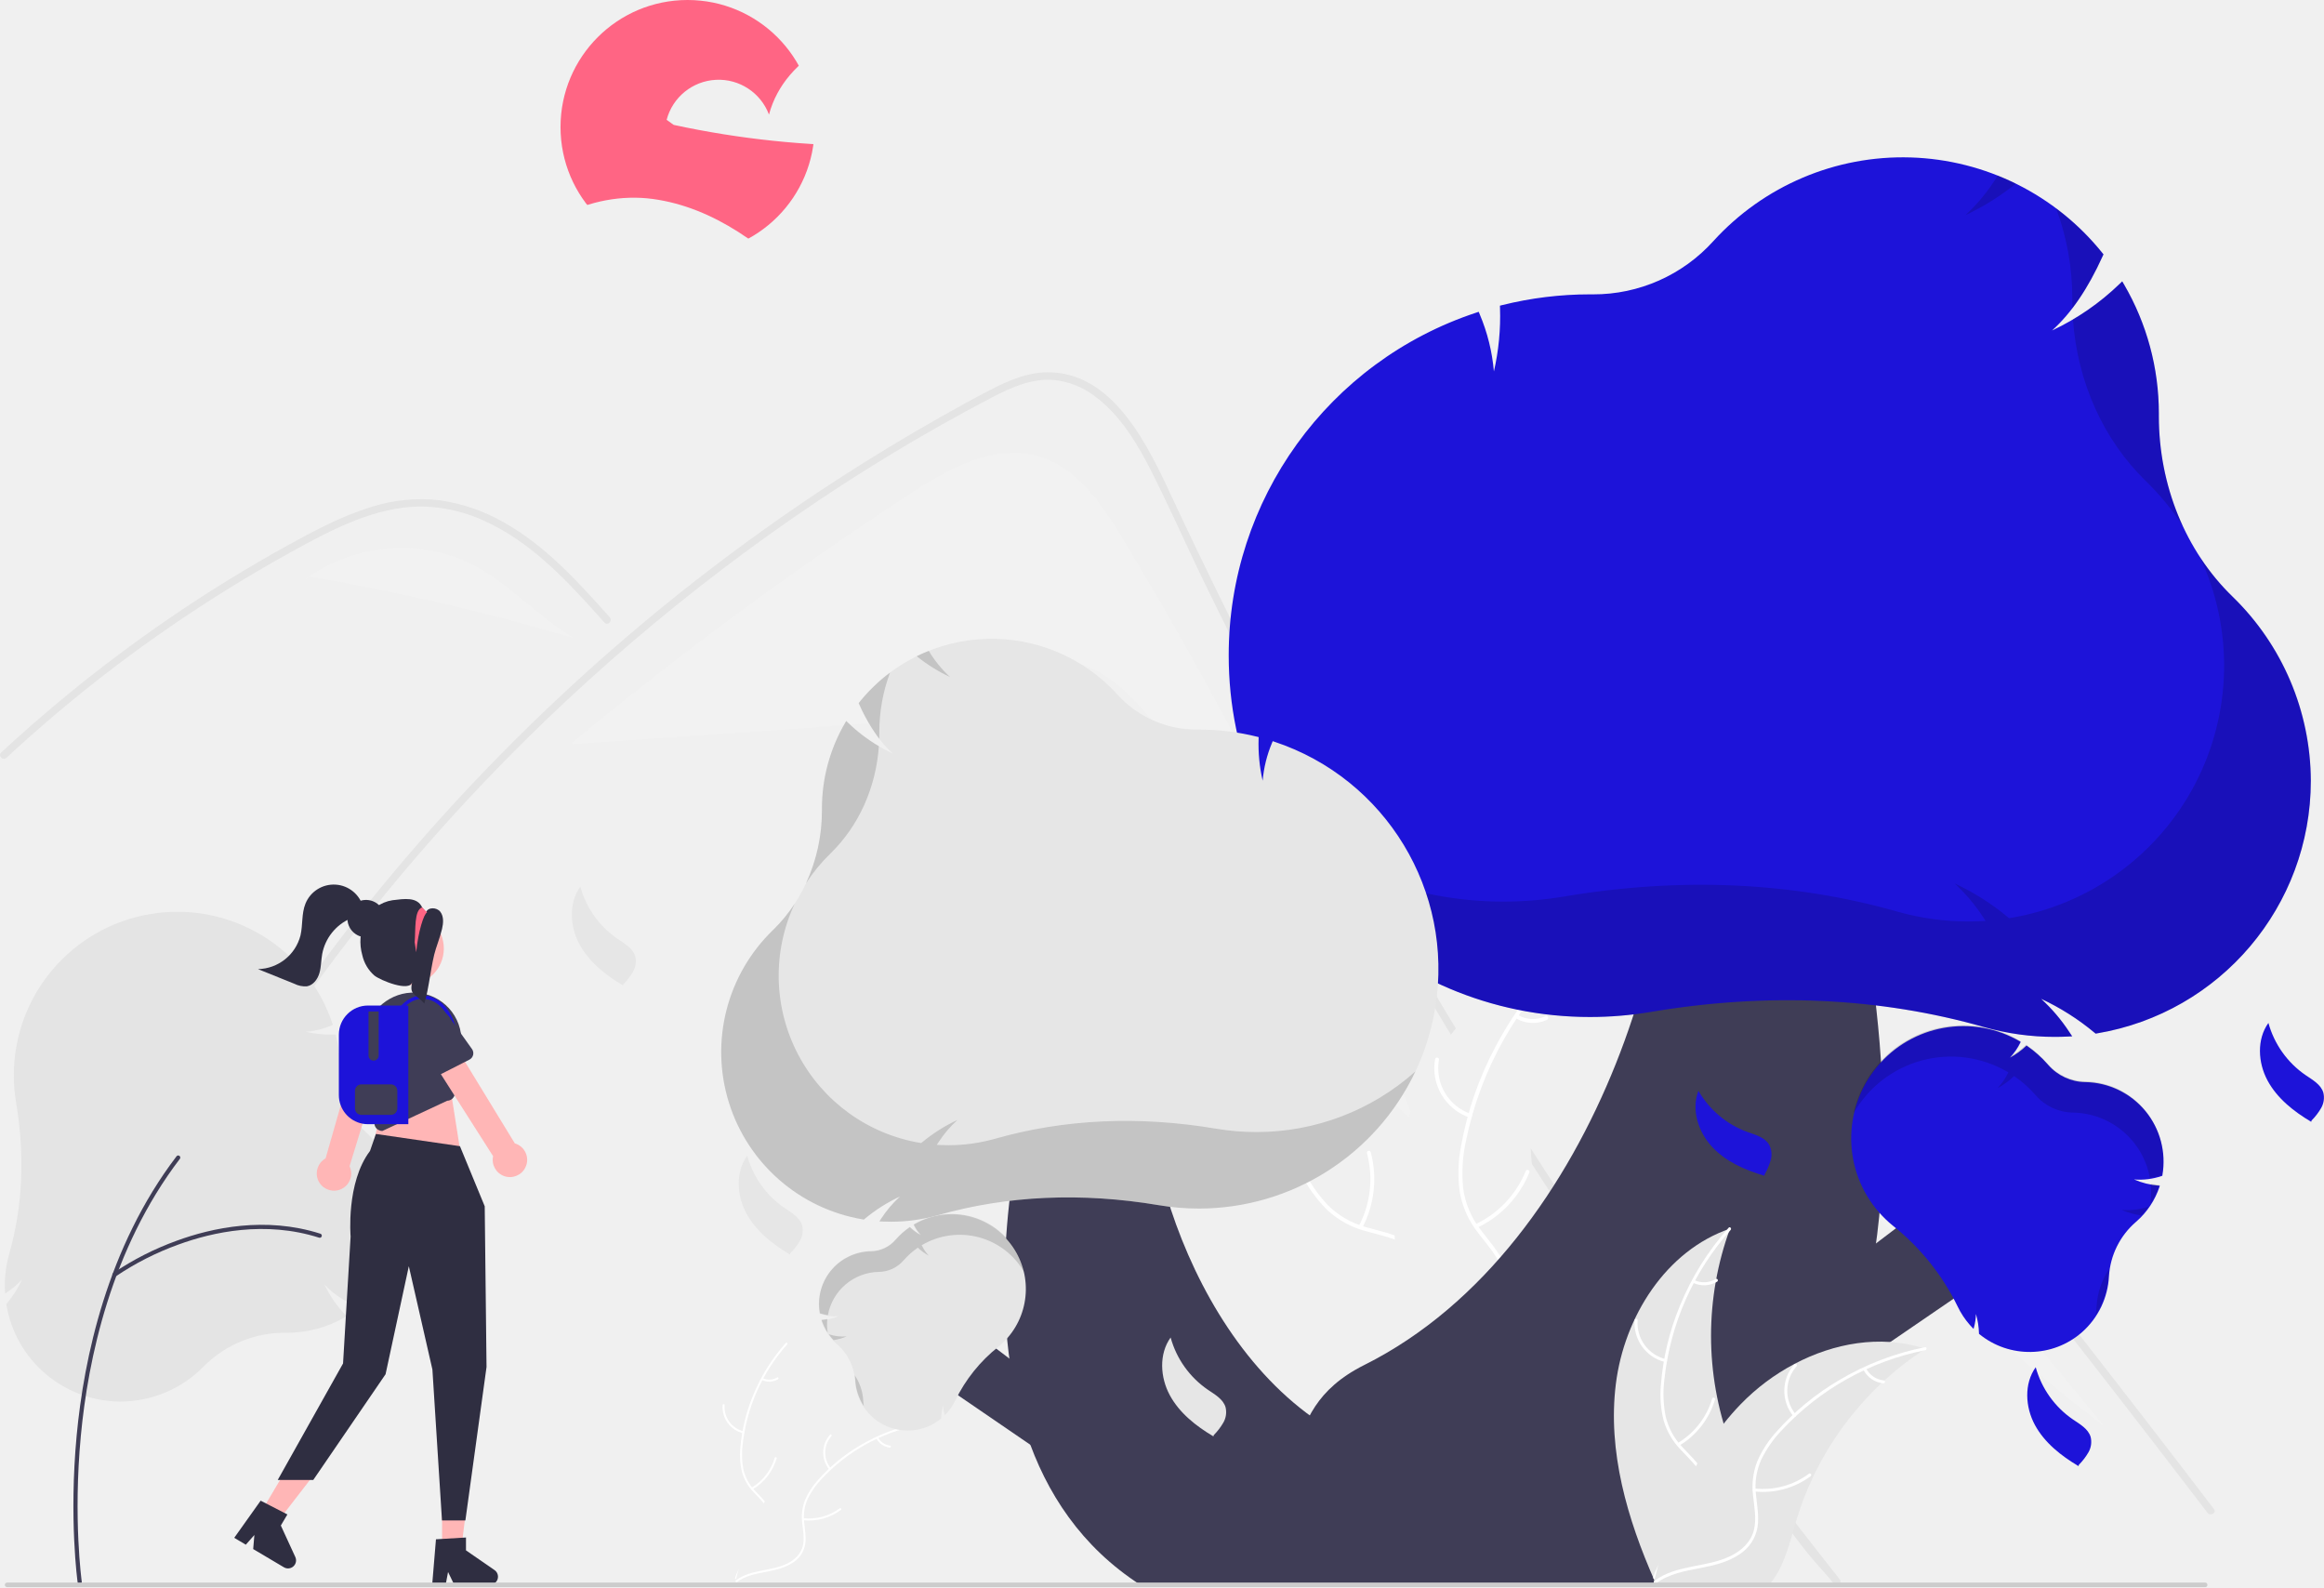
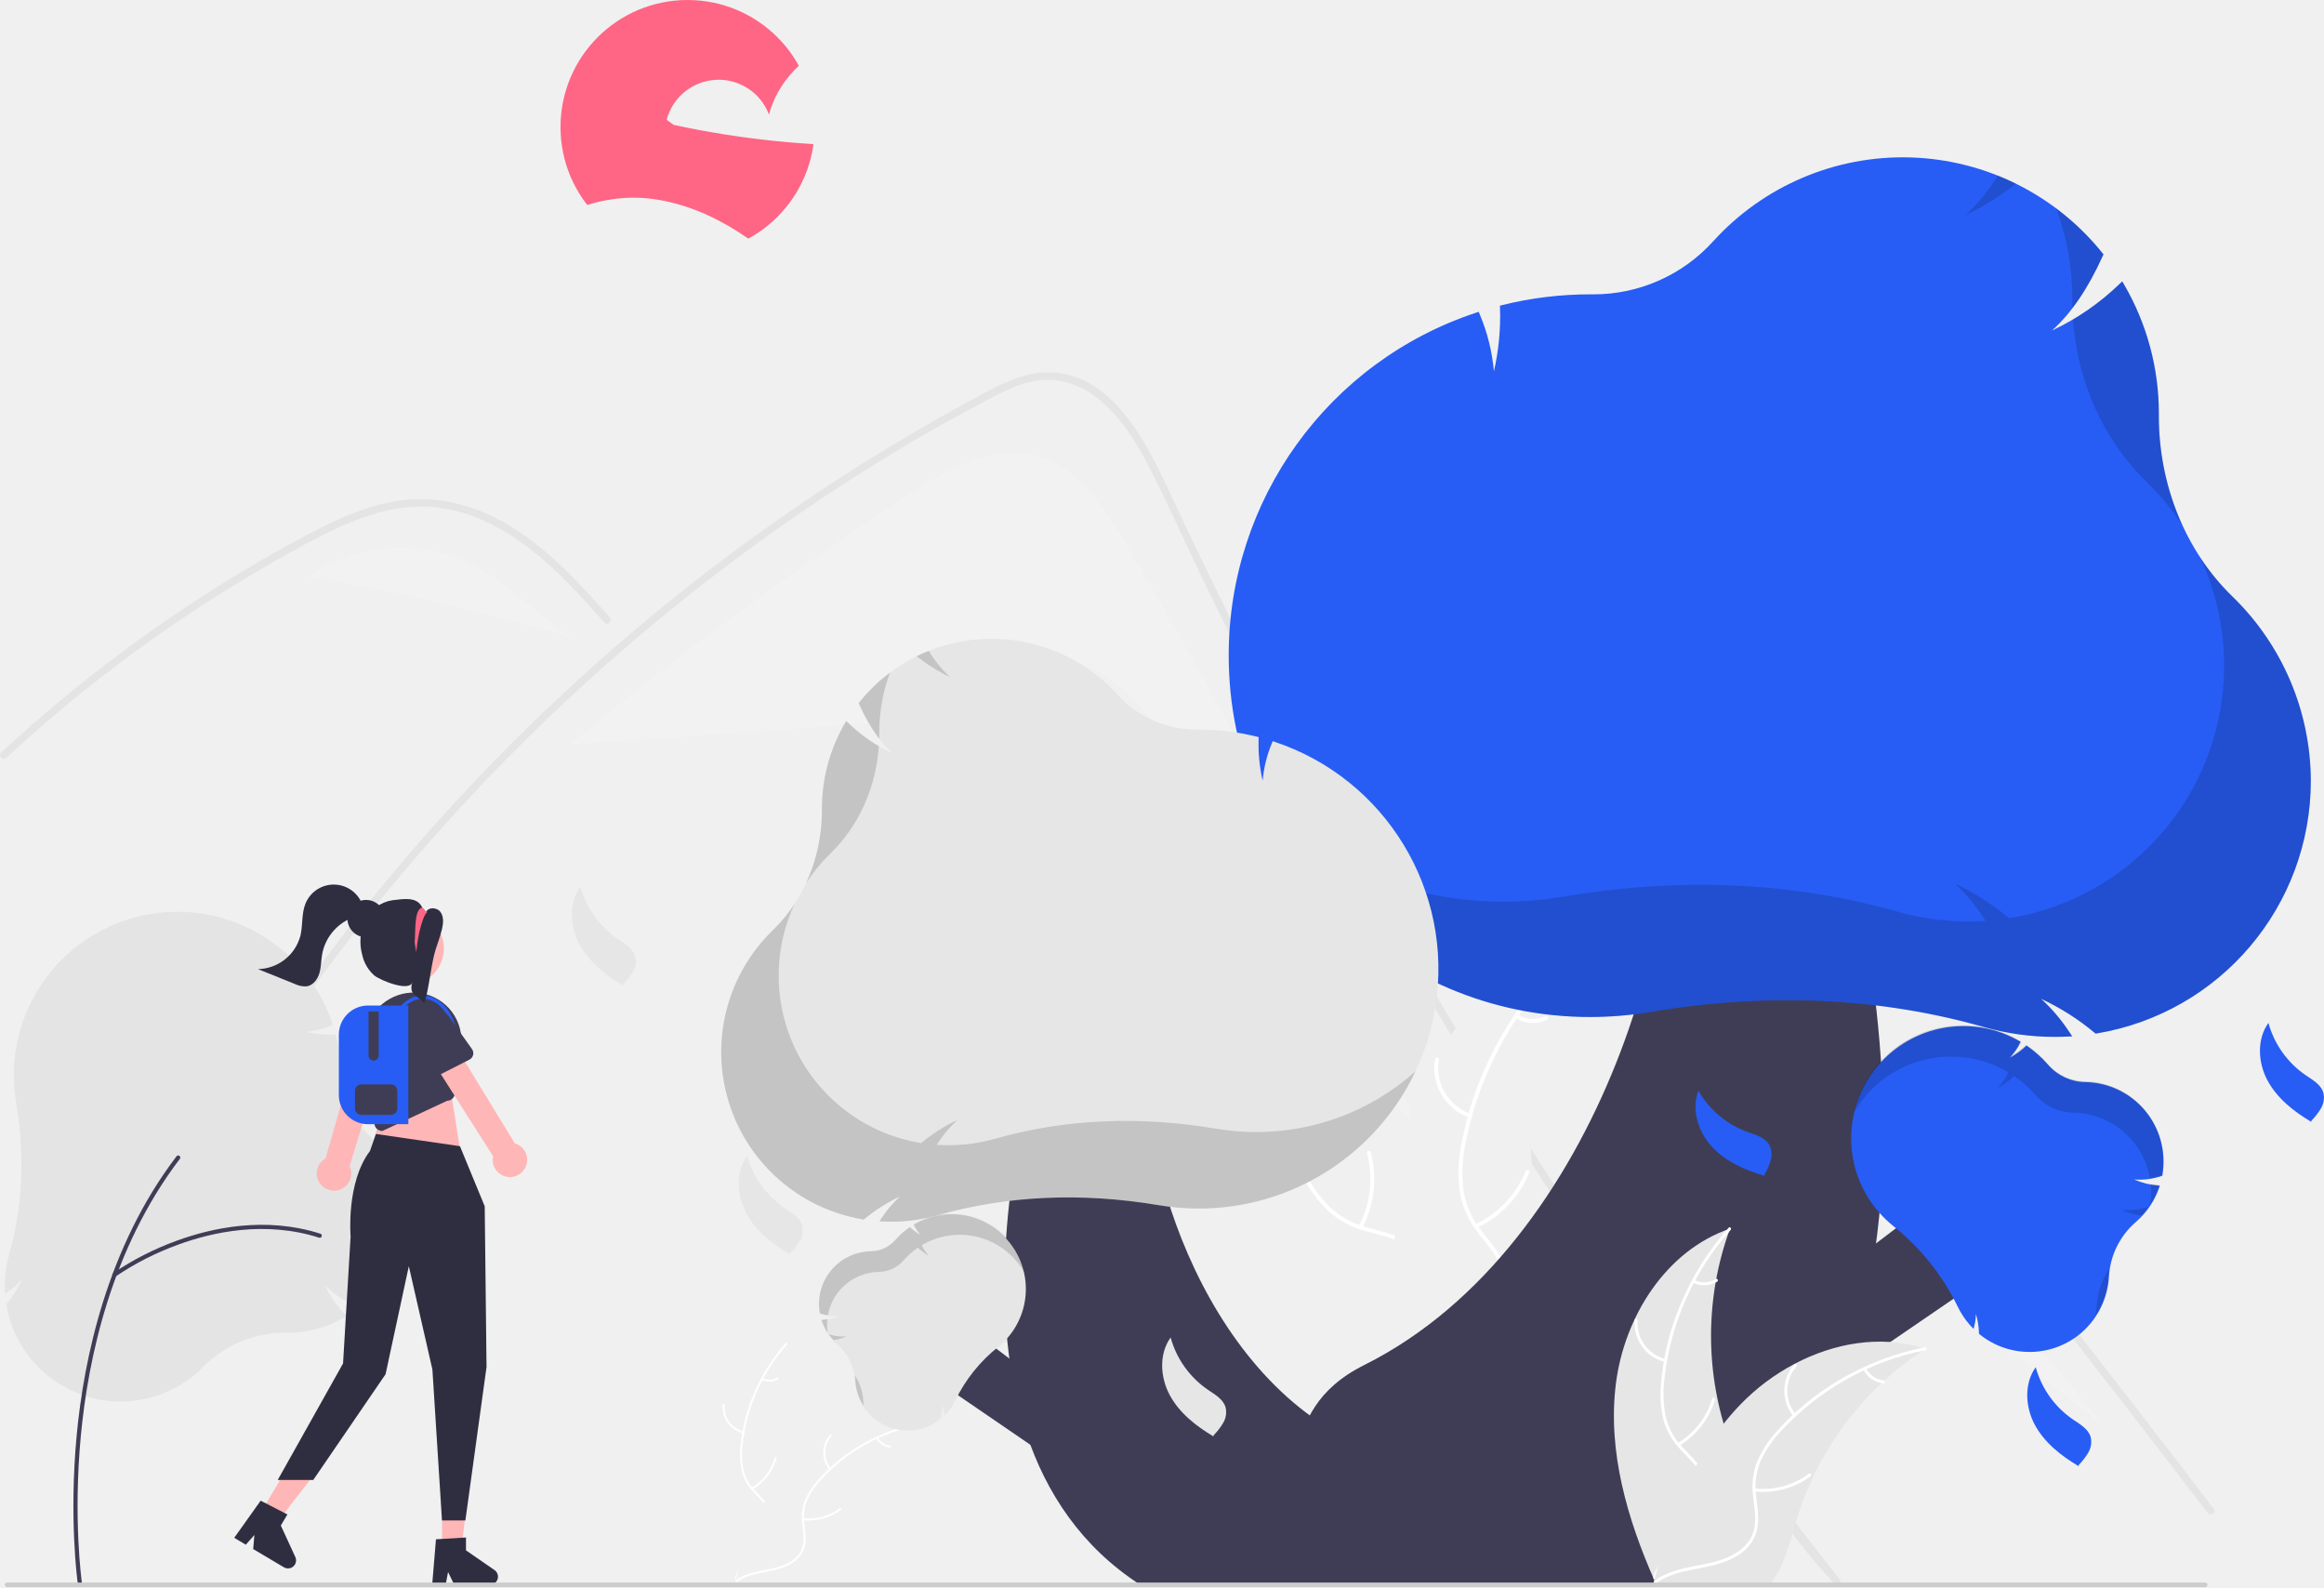
<svg xmlns="http://www.w3.org/2000/svg" width="933.039" height="637.11" viewBox="0 0 933.039 637.11" role="img" artist="Katerina Limpitsouni" source="https://undraw.co/">
  <circle cx="276.039" cy="51" r="51" fill="#ff6584" />
  <path d="M501.397,142.832c-24.717-3.341-52.935,10.019-59.341,34.124a21.597,21.597,0,0,0-41.093,2.109l2.83,2.027a372.275,372.275,0,0,0,160.659-.726C547.258,162.296,526.114,146.173,501.397,142.832Z" transform="translate(-133.3228 -130.962)" fill="#f0f0f0" />
  <path d="M395.397,210.832c-24.717-3.341-52.935,10.019-59.341,34.124a21.597,21.597,0,0,0-41.093,2.109l2.83,2.027a372.275,372.275,0,0,0,160.659-.726C441.258,230.296,420.114,214.173,395.397,210.832Z" transform="translate(-133.3228 -130.962)" fill="#f0f0f0" />
  <path d="M584.083,347.219c-8.366-13.837-18.279-28.61-33.804-33.128-17.979-5.232-36.448,5.162-52.114,15.418A1518.608,1518.608,0,0,0,363.017,429.084l.047.537q50.424-3.477,100.849-6.955c24.288-1.675,49.41-3.581,70.873-15.07,8.145-4.36,16.084-10.184,25.313-10.59,11.467-.504,21.465,7.504,29.322,15.871,46.477,49.492,59.927,125.177,112.07,168.66A1654.787,1654.787,0,0,0,584.083,347.219Z" transform="translate(-133.3228 -130.962)" fill="#f2f2f2" />
  <path d="M869.772,767.003c-5.14-6.49-7.24-8.01-12.31-14.56q-61.92-80.085-116.4-165.58-37.005-58.065-70.34-118.36-15.87-28.665-30.87-57.78-11.64-22.575-22.76-45.42c-2.12-4.35-4.18-8.72-6.23-13.1-4.83-10.3-9.57-20.65-14.66-30.81-5.8-11.58-12.86-23.72-23.51-31.5a32.076,32.076,0,0,0-16.71-6.43c-8.67-.56-16.67,3.02-24.19,6.93-55.02,28.69-106.53,64.66-153.12,105.59a797.156,797.156,0,0,0-124.4,138.09c-1.1,1.57-3.7.07-2.59-1.51q6.555-9.27,13.37-18.34a801.562,801.562,0,0,1,204.64-190.88q19.906-12.9,40.56-24.59c6.94-3.93,13.91-7.81,21-11.45,6.95-3.57,14.33-6.78,22.27-6.9,27.02-.42,41.01,30.18,50.62,50.77q4.53,9.72,9.17,19.38,17.535,36.675,36.42,72.68,11.655,22.23,23.82,44.2,37.86,68.415,80.48,134.06c37.64,57.97,74.98,109.18,117.86,163.39C873.073,766.383,870.963,768.523,869.772,767.003Z" transform="translate(-133.3228 -130.962)" fill="#e4e4e4" />
  <path d="M376.002,380.873c-1.57-1.75-3.13-3.5-4.71-5.25-12.46-13.78-25.83-27.4-42.94-35.3a62.298,62.298,0,0,0-26.1-6.05c-9.34.03-18.47,2.48-27.1,5.91-4.08,1.63-8.07,3.48-12,5.45-4.49,2.26-8.9,4.67-13.29,7.1q-12.36,6.84-24.4,14.28-23.955,14.805-46.41,31.87-11.64,8.85-22.8,18.28-10.38,8.76-20.34,17.99c-1.42,1.31-3.54-.81-2.12-2.12,1.75-1.63,3.52-3.25,5.29-4.85q7.5-6.78,15.24-13.3,14.114-11.91,28.96-22.9,23.085-17.1,47.76-31.88,12.33-7.38,25-14.14c2.55-1.36,5.13-2.69,7.74-3.95a123.389,123.389,0,0,1,18.4-7.49,65.457,65.457,0,0,1,27.79-2.73,72.352,72.352,0,0,1,25.64,8.87c16.8,9.39,29.83,23.91,42.51,38.08C379.403,380.183,377.292,382.313,376.002,380.873Z" transform="translate(-133.3228 -130.962)" fill="#e4e4e4" />
  <path d="M720.226,523.67,760.483,508.946l19.988-7.311c6.51-2.381,13.004-5.091,19.733-6.796,5.95-1.507,11.995-1.754,17.861.228a41.165,41.165,0,0,1,13.931,8.636A113.053,113.053,0,0,1,843.421,515.905c4.352,5.23,8.639,10.514,12.946,15.781q26.661,32.606,52.974,65.495,26.312,32.888,52.272,66.056,26.024,33.249,51.69,66.776,3.144,4.107,6.283,8.218c1.156,1.514,3.763.021,2.59-1.514q-25.855-33.864-52.071-67.451-26.28-33.667-52.923-67.049-26.643-33.381-53.646-66.472-6.727-8.244-13.477-16.47c-3.796-4.626-7.548-9.302-11.711-13.607-7.642-7.903-17.189-14.888-28.617-15.077-6.719-.111-13.222,2.021-19.465,4.279-6.73,2.435-13.444,4.915-20.165,7.373l-40.538,14.827-10.135,3.707c-1.799.658-1.022,3.558.798,2.893Z" transform="translate(-133.3228 -130.962)" fill="#e4e4e4" />
  <path d="M323.055,357.662c-20.458-10.514-46.656-8.455-65.455,4.681a933.583,933.583,0,0,1,106.215,24.79C349.325,378.642,337.991,365.339,323.055,357.662Z" transform="translate(-133.3228 -130.962)" fill="#f2f2f2" />
  <path d="M257.398,362.307l-3.938,3.201c1.332-1.12,2.717-2.171,4.14-3.165C257.532,362.331,257.465,362.318,257.398,362.307Z" transform="translate(-133.3228 -130.962)" fill="#f2f2f2" />
  <path d="M830.479,523.817c-3.963-4.824-8.247-9.874-14.175-11.834l-5.534.218A627.704,627.704,0,0,0,977.96,703.338Q904.219,613.578,830.479,523.817Z" transform="translate(-133.3228 -130.962)" fill="#f2f2f2" />
  <path d="M418.372,712.23c2.256-18.143,13.5-36.02,30.804-41.924a84.237,84.237,0,0,0,.004,57.834c2.659,7.192,6.365,14.914,3.864,22.163-1.556,4.51-5.363,7.961-9.618,10.119-4.255,2.158-8.978,3.186-13.642,4.194l-.918.759C421.463,748.657,416.115,730.373,418.372,712.23Z" transform="translate(-133.3228 -130.962)" fill="#f0f0f0" />
  <path d="M449.347,670.649a72,72,0,0,0-17.899,40.521,31.006,31.006,0,0,0,.353,9.708,17.783,17.783,0,0,0,4.423,8.248c1.993,2.19,4.286,4.2,5.713,6.836a10.889,10.889,0,0,1,.532,8.889c-1.259,3.612-3.741,6.556-6.269,9.351-2.806,3.103-5.77,6.282-6.963,10.395-.145.498-.909.245-.765-.253,2.075-7.157,9.023-11.223,12.336-17.669,1.546-3.008,2.195-6.5.746-9.675-1.267-2.777-3.63-4.851-5.668-7.051a18.976,18.976,0,0,1-4.625-7.904,28.664,28.664,0,0,1-.725-9.659A69.853,69.853,0,0,1,435.638,691.16a73.276,73.276,0,0,1,13.176-21.115c.345-.386.875.221.533.604Z" transform="translate(-133.3228 -130.962)" fill="#fff" />
  <path d="M431.665,706.294a10.802,10.802,0,0,1-8.223-11.316c.041-.517.846-.477.805.04a10.003,10.003,0,0,0,7.67,10.51c.504.12.249.884-.253.765Z" transform="translate(-133.3228 -130.962)" fill="#fff" />
  <path d="M435.066,728.149a20.82,20.82,0,0,0,9.298-11.991c.146-.498.911-.245.765.253a21.656,21.656,0,0,1-9.7,12.458c-.447.265-.807-.456-.362-.72Z" transform="translate(-133.3228 -130.962)" fill="#fff" />
  <path d="M439.541,684.185a6.115,6.115,0,0,0,5.795-.294c.443-.271.803.451.362.72a6.852,6.852,0,0,1-6.41.34.416.416,0,0,1-.256-.509.405.405,0,0,1,.509-.256Z" transform="translate(-133.3228 -130.962)" fill="#fff" />
  <path d="M501.917,702.712c-.272.177-.544.354-.816.537a80.525,80.525,0,0,0-10.296,8.038c-.252.224-.503.456-.748.687a84.892,84.892,0,0,0-18.437,25.238,82.44,82.44,0,0,0-4.516,11.684c-1.666,5.529-3.033,11.656-6.332,16.179a14.142,14.142,0,0,1-1.102,1.36H429.863c-.068-.034-.136-.061-.204-.095l-1.19.054c.048-.211.102-.428.15-.639.027-.122.061-.245.088-.367.02-.082.041-.163.054-.238.007-.027.014-.054.02-.075.014-.075.034-.143.048-.211q.449-1.826.925-3.652c0-.007,0-.007.007-.014a121.219,121.219,0,0,1,10.201-26.781c.136-.252.272-.51.422-.762a78.667,78.667,0,0,1,7.066-10.718,69.543,69.543,0,0,1,4.631-5.298,57.831,57.831,0,0,1,14.472-10.84c10.691-5.645,23.068-7.807,34.494-4.359C501.339,702.528,501.625,702.617,501.917,702.712Z" transform="translate(-133.3228 -130.962)" fill="#f0f0f0" />
  <path d="M501.85,703.09a72,72,0,0,0-38.688,21.578,31.005,31.005,0,0,0-5.563,7.964,17.783,17.783,0,0,0-1.435,9.249c.273,2.949.894,5.934.445,8.898a10.889,10.889,0,0,1-4.927,7.418c-3.18,2.126-6.934,2.982-10.635,3.692-4.109.788-8.389,1.542-11.818,4.108-.415.311-.874-.352-.459-.662,5.966-4.465,13.961-3.528,20.488-6.68,3.045-1.471,5.666-3.868,6.421-7.276.66-2.98.022-6.059-.28-9.042a18.976,18.976,0,0,1,1.066-9.095,28.664,28.664,0,0,1,5.237-8.148,69.853,69.853,0,0,1,16.854-13.878,73.276,73.276,0,0,1,23.233-8.926c.507-.101.566.704.062.804Z" transform="translate(-133.3228 -130.962)" fill="#fff" />
  <path d="M466.272,720.905a10.802,10.802,0,0,1,.248-13.986c.344-.388.963.128.619.517a10.003,10.003,0,0,0-.204,13.01c.331.399-.334.856-.662.459Z" transform="translate(-133.3228 -130.962)" fill="#fff" />
  <path d="M455.829,740.403a20.82,20.82,0,0,0,14.643-3.976c.417-.309.875.353.459.662a21.656,21.656,0,0,1-15.246,4.107c-.516-.057-.37-.85.144-.793Z" transform="translate(-133.3228 -130.962)" fill="#fff" />
  <path d="M485.871,707.994a6.115,6.115,0,0,0,4.804,3.254c.517.051.369.843-.144.793a6.852,6.852,0,0,1-5.322-3.588.416.416,0,0,1,.102-.561.405.405,0,0,1,.561.102Z" transform="translate(-133.3228 -130.962)" fill="#fff" />
  <path d="M635.094,613.645c-14.62-32.339-14.081-73.331,8.609-100.621a163.52,163.52,0,0,0,58.527,95.805c11.682,9.224,25.636,18.267,28.827,32.806,1.986,9.046-.829,18.615-5.695,26.495-4.866,7.88-11.649,14.363-18.355,20.751l-.752,2.186C677.074,670.865,649.714,645.985,635.094,613.645Z" transform="translate(-133.3228 -130.962)" fill="#f0f0f0" />
  <path d="M644.334,513.419a139.766,139.766,0,0,0,11.35,85.24,60.188,60.188,0,0,0,10.408,15.726,34.52,34.52,0,0,0,15.673,9.189c5.519,1.611,11.35,2.62,16.381,5.545a21.137,21.137,0,0,1,9.876,14.188c1.569,7.258.436,14.647-.923,21.834-1.509,7.98-3.203,16.244-1.016,24.266.265.972-1.259,1.326-1.523.356-3.804-13.957,3.592-27.721,2.558-41.753-.482-6.548-2.941-12.989-8.555-16.783-4.909-3.317-10.922-4.363-16.524-5.946a36.836,36.836,0,0,1-15.66-8.414,55.642,55.642,0,0,1-10.974-15.268,135.598,135.598,0,0,1-13.028-40.328,142.244,142.244,0,0,1,.462-48.312c.18-.988,1.674-.52,1.495.462Z" transform="translate(-133.3228 -130.962)" fill="#fff" />
  <path d="M651.109,590.361a20.969,20.969,0,0,1-25.072-10.426c-.455-.898.919-1.647,1.374-.748a19.417,19.417,0,0,0,23.342,9.65c.957-.312,1.307,1.213.356,1.523Z" transform="translate(-133.3228 -130.962)" fill="#fff" />
  <path d="M678.859,623.125a40.417,40.417,0,0,0,3.269-29.272c-.261-.973,1.262-1.327,1.523-.356a42.039,42.039,0,0,1-3.464,30.454c-.472.891-1.798.061-1.329-.826Z" transform="translate(-133.3228 -130.962)" fill="#fff" />
  <path d="M641.786,545.765a11.87,11.87,0,0,0,9.302-6.351c.461-.897,1.786-.065,1.329.826a13.301,13.301,0,0,1-10.275,7.048.808.808,0,0,1-.939-.584.786.786,0,0,1,.584-.939Z" transform="translate(-133.3228 -130.962)" fill="#fff" />
  <path d="M763.867,513.341c-.272.568-.543,1.136-.809,1.716a156.316,156.316,0,0,0-8.923,23.735c-.19.626-.373,1.264-.544,1.895a164.793,164.793,0,0,0-5.006,60.465,160.034,160.034,0,0,0,4.341,23.925c2.834,10.846,6.77,22.38,5.882,33.209a27.454,27.454,0,0,1-.449,3.368l-49.38,30.161c-.147.012-.287.036-.434.049l-1.917,1.294c-.134-.398-.265-.813-.399-1.211-.079-.23-.146-.467-.225-.698-.049-.156-.098-.312-.151-.449-.017-.052-.032-.104-.042-.144-.053-.138-.088-.271-.134-.398q-1.104-3.479-2.163-6.986c-.007-.011-.007-.011-.003-.029-5.334-17.827-9.227-36.255-10.2-54.689-.029-.555-.066-1.12-.072-1.689a152.708,152.708,0,0,1,.861-24.906,135.001,135.001,0,0,1,2.312-13.463,112.263,112.263,0,0,1,13.006-32.602c11.999-20.169,30.315-36.275,52.732-42.124C762.724,513.622,763.287,513.479,763.867,513.341Z" transform="translate(-133.3228 -130.962)" fill="#f0f0f0" />
  <path d="M764.139,514.036a139.766,139.766,0,0,0-42.258,74.893,60.188,60.188,0,0,0-1.158,18.822A34.52,34.52,0,0,0,727.705,624.524c3.436,4.609,7.485,8.926,9.741,14.29a21.137,21.137,0,0,1-.657,17.274c-3.117,6.739-8.47,11.957-13.883,16.877-6.009,5.463-12.337,11.042-15.421,18.763-.374.936-1.803.301-1.43-.633,5.365-13.434,19.558-19.971,27.181-31.797,3.557-5.518,5.472-12.142,3.274-18.551-1.922-5.604-6.094-10.059-9.613-14.696a36.836,36.836,0,0,1-7.438-16.146,55.642,55.642,0,0,1,.43-18.797,135.598,135.598,0,0,1,13.878-40.043,142.244,142.244,0,0,1,29.456-38.296c.739-.68,1.649.593.916,1.269Z" transform="translate(-133.3228 -130.962)" fill="#fff" />
  <path d="M723.224,579.549a20.969,20.969,0,0,1-13.741-23.419c.177-.991,1.725-.762,1.548.23a19.417,19.417,0,0,0,12.827,21.759c.952.327.313,1.756-.633,1.43Z" transform="translate(-133.3228 -130.962)" fill="#fff" />
  <path d="M725.654,622.416a40.417,40.417,0,0,0,20.234-21.404c.377-.934,1.807-.3,1.43.633a42.039,42.039,0,0,1-21.101,22.23c-.913.427-1.472-1.034-.564-1.459Z" transform="translate(-133.3228 -130.962)" fill="#fff" />
  <path d="M742.63,538.328a11.87,11.87,0,0,0,11.25.53c.908-.439,1.465,1.023.564,1.459a13.301,13.301,0,0,1-12.447-.558.808.808,0,0,1-.399-1.032.786.786,0,0,1,1.032-.399Z" transform="translate(-133.3228 -130.962)" fill="#fff" />
  <polygon points="725.514 520.131 781.058 477.961 808.131 505.035 717.646 566.955 725.514 520.131" fill="#3f3d56" />
  <path d="M807.033,767.207H617.031l6.664-21.592,0,0c41.302-14.951,18.102-47.089,57.39-66.732,96.095-48.047,133.297-191.426,119.226-248.104l62.973-2.663S950.249,675.087,807.033,767.207Z" transform="translate(-133.3228 -130.962)" fill="#3f3d56" />
-   <path d="M969.24,665.71a31.936,31.936,0,0,1-41.268.772l-.123-.101-.004-.159a30.599,30.599,0,0,0-1.227-7.809,21.86,21.86,0,0,1-.794,5.406l-.159.593-.427-.441c-.369-.38-.725-.766-1.06-1.147a32.206,32.206,0,0,1-4.905-7.428,93.885,93.885,0,0,0-26.05-32.469,45.581,45.581,0,0,1-5.465-5.258,45.053,45.053,0,0,1,56.576-68.639l.282.165-.146.291a23.468,23.468,0,0,1-4.187,6.04,30.605,30.605,0,0,0,6.449-4.659l.205-.193.232.16a45.245,45.245,0,0,1,8.239,7.334l.263.301a20.113,20.113,0,0,0,14.893,6.873,31.926,31.926,0,0,1,30.915,37.404l-.036.211-.205.062a27.396,27.396,0,0,1-11.158,1.392,31.125,31.125,0,0,0,9.939,2.489l.443.035-.141.422a31.905,31.905,0,0,1-9.208,13.883l-.121.106c-.043.037-.086.075-.129.113a31.351,31.351,0,0,0-10.831,21.761A32.17,32.17,0,0,1,969.24,665.71Z" transform="translate(-133.3228 -130.962)" fill="#1d13d9" />
+   <path d="M969.24,665.71a31.936,31.936,0,0,1-41.268.772l-.123-.101-.004-.159a30.599,30.599,0,0,0-1.227-7.809,21.86,21.86,0,0,1-.794,5.406l-.159.593-.427-.441c-.369-.38-.725-.766-1.06-1.147a32.206,32.206,0,0,1-4.905-7.428,93.885,93.885,0,0,0-26.05-32.469,45.581,45.581,0,0,1-5.465-5.258,45.053,45.053,0,0,1,56.576-68.639l.282.165-.146.291a23.468,23.468,0,0,1-4.187,6.04,30.605,30.605,0,0,0,6.449-4.659l.205-.193.232.16a45.245,45.245,0,0,1,8.239,7.334l.263.301a20.113,20.113,0,0,0,14.893,6.873,31.926,31.926,0,0,1,30.915,37.404l-.036.211-.205.062a27.396,27.396,0,0,1-11.158,1.392,31.125,31.125,0,0,0,9.939,2.489l.443.035-.141.422a31.905,31.905,0,0,1-9.208,13.883l-.121.106c-.043.037-.086.075-.129.113a31.351,31.351,0,0,0-10.831,21.761A32.17,32.17,0,0,1,969.24,665.71Z" transform="translate(-133.3228 -130.962)" fill="#275df5" />
  <path d="M975.052,655.447a31.844,31.844,0,0,1-.359,3.433,32.276,32.276,0,0,0,5.189-15.991c.042-.872.134-1.74.257-2.605A30.291,30.291,0,0,0,975.052,655.447Z" transform="translate(-133.3228 -130.962)" opacity="0.15" />
  <path d="M985.1,616.637a31.077,31.077,0,0,0,7.942,2.246,31.959,31.959,0,0,0,2.91-3.551A27.08,27.08,0,0,1,985.1,616.637Z" transform="translate(-133.3228 -130.962)" opacity="0.15" />
  <path d="M996.804,606.152a32.12,32.12,0,0,1-.227,8.285,31.752,31.752,0,0,0,3.594-7.411l.141-.422-.443-.035A30.861,30.861,0,0,1,996.804,606.152Z" transform="translate(-133.3228 -130.962)" opacity="0.15" />
  <path d="M993.85,575.847a32.001,32.001,0,0,0-23.435-10.836,20.113,20.113,0,0,1-14.893-6.873l-.263-.301a45.246,45.246,0,0,0-8.239-7.334l-.232-.16-.205.193a30.605,30.605,0,0,1-6.449,4.659,23.469,23.469,0,0,0,4.187-6.04l.146-.291-.281-.165a45.02,45.02,0,0,0-66.701,29.146,45.028,45.028,0,0,1,61.871-16.588l.281.165-.146.291a23.469,23.469,0,0,1-4.187,6.04,30.604,30.604,0,0,0,6.449-4.659l.205-.193.232.16a45.246,45.246,0,0,1,8.239,7.334l.263.301a20.113,20.113,0,0,0,14.893,6.873,31.932,31.932,0,0,1,30.882,26.244,38.699,38.699,0,0,0,4.621-1.125l.205-.062.036-.211A31.803,31.803,0,0,0,993.85,575.847Z" transform="translate(-133.3228 -130.962)" opacity="0.15" />
-   <path d="M1061.073,444.374a102.831,102.831,0,0,1-85.892,101.417l-.508.083-.393-.327a98.526,98.526,0,0,0-21.49-13.641A70.386,70.386,0,0,1,964.172,545.319l1.095,1.645-1.973.095c-1.703.083-3.395.124-5.028.124a103.699,103.699,0,0,1-28.39-3.936c-41.952-11.936-87.003-13.977-133.899-6.067a146.765,146.765,0,0,1-24.335,2.03c-79.962,0-145.017-65.068-145.017-145.045a144.815,144.815,0,0,1,99.378-137.707l.997-.33.394.973a75.566,75.566,0,0,1,5.699,22.968,98.547,98.547,0,0,0,2.449-25.5l-.031-.905.879-.221a145.685,145.685,0,0,1,35.252-4.324l1.286.005A64.761,64.761,0,0,0,821.215,227.733a102.799,102.799,0,0,1,156.175,4.797l.433.536-.286.628c-6.007,13.239-12.551,22.884-20.362,29.937a100.218,100.218,0,0,0,27.153-18.735l1.027-.996.72,1.236a102.73,102.73,0,0,1,13.985,51.787l-.001.519c-.001.183-.001.368-.001.551,0,27.835,10.764,54.217,29.581,72.463A103.585,103.585,0,0,1,1061.073,444.374Z" transform="translate(-133.3228 -130.962)" fill="#1d13d9" />
+   <path d="M1061.073,444.374a102.831,102.831,0,0,1-85.892,101.417l-.508.083-.393-.327a98.526,98.526,0,0,0-21.49-13.641A70.386,70.386,0,0,1,964.172,545.319l1.095,1.645-1.973.095c-1.703.083-3.395.124-5.028.124a103.699,103.699,0,0,1-28.39-3.936c-41.952-11.936-87.003-13.977-133.899-6.067a146.765,146.765,0,0,1-24.335,2.03c-79.962,0-145.017-65.068-145.017-145.045a144.815,144.815,0,0,1,99.378-137.707l.997-.33.394.973a75.566,75.566,0,0,1,5.699,22.968,98.547,98.547,0,0,0,2.449-25.5l-.031-.905.879-.221a145.685,145.685,0,0,1,35.252-4.324l1.286.005A64.761,64.761,0,0,0,821.215,227.733a102.799,102.799,0,0,1,156.175,4.797l.433.536-.286.628c-6.007,13.239-12.551,22.884-20.362,29.937a100.218,100.218,0,0,0,27.153-18.735l1.027-.996.72,1.236a102.73,102.73,0,0,1,13.985,51.787l-.001.519c-.001.183-.001.368-.001.551,0,27.835,10.764,54.217,29.581,72.463A103.585,103.585,0,0,1,1061.073,444.374Z" transform="translate(-133.3228 -130.962)" fill="#275df5" />
  <g opacity="0.15">
    <path d="M935.384,201.414A72.626,72.626,0,0,1,922.431,217.305a99.964,99.964,0,0,0,20.239-12.65Q939.092,202.893,935.384,201.414Z" transform="translate(-133.3228 -130.962)" />
    <path d="M994.894,324.13a103.222,103.222,0,0,1,14.783,18.009,105.084,105.084,0,0,1-9.618-44.146c0-.183,0-.368.001-.551l.001-.519A102.731,102.731,0,0,0,986.076,245.137l-.72-1.236-1.027.996a100.449,100.449,0,0,1-18.751,14.278C967.328,284.205,977.778,307.533,994.894,324.13Z" transform="translate(-133.3228 -130.962)" />
    <path d="M965.316,250.597l-.001.519c-.001.183-.001.368-.001.551,0,1.009.018,2.016.046,3.021a107.071,107.071,0,0,0,12.178-20.993l.286-.628-.433-.536a103.642,103.642,0,0,0-18.599-17.988A102.964,102.964,0,0,1,965.316,250.597Z" transform="translate(-133.3228 -130.962)" />
    <path d="M1029.639,370.457a92.951,92.951,0,0,1-13.103-15.942,102.705,102.705,0,0,1-76.099,144.949l-.508.083-.393-.327A98.53,98.53,0,0,0,918.045,485.578a70.384,70.384,0,0,1,11.381,13.414l1.095,1.645-1.973.095c-1.703.083-3.395.124-5.028.124a103.699,103.699,0,0,1-28.39-3.936c-41.952-11.936-87.003-13.977-133.899-6.067a146.768,146.768,0,0,1-24.335,2.03,144.405,144.405,0,0,1-96.347-36.741,145.197,145.197,0,0,0,131.092,83.068,146.767,146.767,0,0,0,24.335-2.03c46.896-7.91,91.947-5.869,133.899,6.067a103.698,103.698,0,0,0,28.39,3.936c1.633,0,3.325-.041,5.028-.124l1.973-.095-1.095-1.645a70.384,70.384,0,0,0-11.381-13.414,98.53,98.53,0,0,1,21.49,13.641l.393.327.508-.083a102.755,102.755,0,0,0,54.458-175.334Z" transform="translate(-133.3228 -130.962)" />
  </g>
-   <path d="M545.796,418.357c-5.534-5.963-8.404-14.91-5.461-22.495a37.481,37.481,0,0,0,19.7,16.556c3.211,1.153,6.902,2.102,8.655,5.029a8.379,8.379,0,0,1,.693,6.173,24.883,24.883,0,0,1-2.477,5.847l-.004.53C559.088,427.733,551.329,424.319,545.796,418.357Z" transform="translate(-133.3228 -130.962)" fill="#1d13d9" />
-   <path d="M820.667,591.31c-5.534-5.963-8.404-14.91-5.461-22.495A37.481,37.481,0,0,0,834.907,585.371c3.211,1.153,6.902,2.102,8.655,5.029a8.379,8.379,0,0,1,.693,6.173,24.883,24.883,0,0,1-2.477,5.847l-.004.53C833.96,600.686,826.201,597.272,820.667,591.31Z" transform="translate(-133.3228 -130.962)" fill="#1d13d9" />
-   <path d="M950.28,702.936c-3.866-7.158-4.406-16.539.341-23.145a37.481,37.481,0,0,0,14.931,20.959c2.82,1.92,6.157,3.762,7.122,7.035a8.379,8.379,0,0,1-.874,6.15,24.884,24.884,0,0,1-3.861,5.041l-.137.512C960.804,715.34,954.146,710.094,950.28,702.936Z" transform="translate(-133.3228 -130.962)" fill="#1d13d9" />
-   <path d="M1043.705,564.728c-3.866-7.158-4.406-16.539.341-23.145a37.481,37.481,0,0,0,14.931,20.959c2.82,1.92,6.157,3.762,7.122,7.035a8.379,8.379,0,0,1-.874,6.15,24.883,24.883,0,0,1-3.861,5.041l-.137.512C1054.229,577.132,1047.571,571.886,1043.705,564.728Z" transform="translate(-133.3228 -130.962)" fill="#1d13d9" />
+   <path d="M545.796,418.357c-5.534-5.963-8.404-14.91-5.461-22.495a37.481,37.481,0,0,0,19.7,16.556c3.211,1.153,6.902,2.102,8.655,5.029a8.379,8.379,0,0,1,.693,6.173,24.883,24.883,0,0,1-2.477,5.847l-.004.53C559.088,427.733,551.329,424.319,545.796,418.357Z" transform="translate(-133.3228 -130.962)" fill="#275df5" />
+   <path d="M820.667,591.31c-5.534-5.963-8.404-14.91-5.461-22.495A37.481,37.481,0,0,0,834.907,585.371c3.211,1.153,6.902,2.102,8.655,5.029a8.379,8.379,0,0,1,.693,6.173,24.883,24.883,0,0,1-2.477,5.847l-.004.53C833.96,600.686,826.201,597.272,820.667,591.31Z" transform="translate(-133.3228 -130.962)" fill="#275df5" />
+   <path d="M950.28,702.936c-3.866-7.158-4.406-16.539.341-23.145a37.481,37.481,0,0,0,14.931,20.959c2.82,1.92,6.157,3.762,7.122,7.035a8.379,8.379,0,0,1-.874,6.15,24.884,24.884,0,0,1-3.861,5.041l-.137.512C960.804,715.34,954.146,710.094,950.28,702.936Z" transform="translate(-133.3228 -130.962)" fill="#275df5" />
+   <path d="M1043.705,564.728c-3.866-7.158-4.406-16.539.341-23.145a37.481,37.481,0,0,0,14.931,20.959c2.82,1.92,6.157,3.762,7.122,7.035a8.379,8.379,0,0,1-.874,6.15,24.883,24.883,0,0,1-3.861,5.041l-.137.512C1054.229,577.132,1047.571,571.886,1043.705,564.728Z" transform="translate(-133.3228 -130.962)" fill="#275df5" />
  <path d="M432.965,618.004c-3.866-7.158-4.406-16.539.341-23.145a37.481,37.481,0,0,0,14.931,20.959c2.82,1.92,6.157,3.762,7.122,7.035a8.379,8.379,0,0,1-.874,6.15,24.884,24.884,0,0,1-3.861,5.041l-.137.512C443.489,630.408,436.831,625.162,432.965,618.004Z" transform="translate(-133.3228 -130.962)" fill="#e6e6e6" />
  <path d="M782.05,686.55c3.357-26.997,20.089-53.597,45.836-62.383a125.344,125.344,0,0,0,.006,86.057c3.956,10.702,9.471,22.193,5.75,32.978-2.315,6.711-7.98,11.846-14.312,15.056-6.332,3.211-13.359,4.741-20.299,6.24l-1.366,1.13C786.649,740.754,778.692,713.547,782.05,686.55Z" transform="translate(-133.3228 -130.962)" fill="#e6e6e6" />
  <path d="M828.141,624.678a107.135,107.135,0,0,0-26.634,60.296,46.136,46.136,0,0,0,.525,14.446,26.461,26.461,0,0,0,6.581,12.273c2.966,3.259,6.378,6.249,8.5,10.173a16.202,16.202,0,0,1,.792,13.227c-1.874,5.375-5.567,9.755-9.328,13.914-4.175,4.617-8.586,9.347-10.36,15.468-.215.742-1.353.365-1.139-.376,3.088-10.65,13.426-16.699,18.356-26.291,2.301-4.476,3.266-9.672,1.109-14.397-1.886-4.132-5.401-7.218-8.433-10.492a28.236,28.236,0,0,1-6.882-11.761,42.651,42.651,0,0,1-1.078-14.372,103.94,103.94,0,0,1,7.591-31.587,109.035,109.035,0,0,1,19.606-31.42c.513-.574,1.303.329.793.899Z" transform="translate(-133.3228 -130.962)" fill="#fff" />
  <path d="M801.83,677.717a16.074,16.074,0,0,1-12.235-16.838c.061-.769,1.259-.71,1.198.06a14.884,14.884,0,0,0,11.413,15.639c.751.178.37,1.316-.376,1.139Z" transform="translate(-133.3228 -130.962)" fill="#fff" />
  <path d="M806.892,710.238a30.981,30.981,0,0,0,13.835-17.843c.218-.741,1.356-.364,1.139.376A32.225,32.225,0,0,1,807.431,711.309c-.665.394-1.201-.679-.539-1.071Z" transform="translate(-133.3228 -130.962)" fill="#fff" />
  <path d="M813.55,644.819a9.099,9.099,0,0,0,8.622-.438c.66-.403,1.195.671.539,1.071a10.196,10.196,0,0,1-9.538.505.62.62,0,0,1-.381-.757.603.603,0,0,1,.757-.381Z" transform="translate(-133.3228 -130.962)" fill="#fff" />
  <path d="M906.366,672.387c-.405.263-.809.526-1.215.799A119.822,119.822,0,0,0,889.831,685.148c-.375.334-.749.678-1.113,1.022a126.32,126.32,0,0,0-27.434,37.554,122.672,122.672,0,0,0-6.72,17.385c-2.479,8.227-4.513,17.345-9.421,24.074a21.044,21.044,0,0,1-1.639,2.024H799.149c-.101-.051-.202-.091-.303-.142l-1.771.081c.071-.314.152-.638.223-.951.041-.182.091-.364.131-.546.03-.121.061-.243.081-.354.01-.04.02-.081.03-.111.02-.111.051-.213.071-.314q.668-2.717,1.376-5.434c0-.01,0-.01.01-.02,3.633-13.793,8.45-27.404,15.179-39.851.203-.374.405-.759.628-1.133a117.056,117.056,0,0,1,10.514-15.948,103.483,103.483,0,0,1,6.891-7.883A86.054,86.054,0,0,1,853.745,678.469c15.908-8.399,34.325-11.617,51.327-6.487C905.506,672.114,905.931,672.245,906.366,672.387Z" transform="translate(-133.3228 -130.962)" fill="#e6e6e6" />
  <path d="M906.266,672.95a107.135,107.135,0,0,0-57.568,32.107,46.136,46.136,0,0,0-8.278,11.85,26.461,26.461,0,0,0-2.135,13.762c.406,4.388,1.33,8.83.662,13.24a16.202,16.202,0,0,1-7.331,11.037c-4.732,3.163-10.318,4.437-15.825,5.493-6.114,1.173-12.483,2.294-17.585,6.113-.618.463-1.3-.524-.683-.986,8.878-6.644,20.774-5.25,30.486-9.94,4.532-2.189,8.431-5.756,9.554-10.827.982-4.434.033-9.015-.417-13.455a28.236,28.236,0,0,1,1.586-13.534,42.652,42.652,0,0,1,7.792-12.125A103.94,103.94,0,0,1,871.603,685.037a109.035,109.035,0,0,1,34.571-13.283c.755-.15.842,1.047.092,1.196Z" transform="translate(-133.3228 -130.962)" fill="#fff" />
  <path d="M853.325,699.458a16.074,16.074,0,0,1,.368-20.811c.512-.577,1.433.191.92.769a14.884,14.884,0,0,0-.303,19.359c.492.594-.497,1.274-.986.683Z" transform="translate(-133.3228 -130.962)" fill="#fff" />
  <path d="M837.787,728.472a30.981,30.981,0,0,0,21.789-5.917c.62-.461,1.302.526.683.986a32.225,32.225,0,0,1-22.686,6.111c-.768-.085-.55-1.265.214-1.18Z" transform="translate(-133.3228 -130.962)" fill="#fff" />
  <path d="M882.49,680.247a9.099,9.099,0,0,0,7.148,4.842c.769.076.55,1.255-.214,1.18a10.196,10.196,0,0,1-7.919-5.339.62.62,0,0,1,.151-.834.603.603,0,0,1,.834.151Z" transform="translate(-133.3228 -130.962)" fill="#fff" />
  <polygon points="423.592 559.289 386.779 531.34 368.836 549.283 428.807 590.322 423.592 559.289" fill="#3f3d56" />
  <path d="M591.248,767.207h125.927L712.758,752.897l0,0c-27.373-9.909-11.998-31.209-38.036-44.228-63.688-31.844-88.345-126.87-79.019-164.434l-41.736-1.765S496.329,706.153,591.248,767.207Z" transform="translate(-133.3228 -130.962)" fill="#3f3d56" />
  <path d="M476.592,685.032a20.779,20.779,0,0,0-7.178-14.423c-.028-.025-.057-.05-.085-.075l-.08-.07a21.145,21.145,0,0,1-6.103-9.201l-.093-.279.293-.023a20.628,20.628,0,0,0,6.587-1.65,18.157,18.157,0,0,1-7.395-.923l-.136-.041-.024-.14a21.16,21.16,0,0,1,20.489-24.79,13.33,13.33,0,0,0,9.871-4.555l.174-.2a29.987,29.987,0,0,1,5.46-4.861l.154-.106.136.128a20.284,20.284,0,0,0,4.274,3.088,15.554,15.554,0,0,1-2.775-4.003l-.097-.193.187-.109a29.86,29.86,0,0,1,37.497,45.492,30.209,30.209,0,0,1-3.622,3.485,62.224,62.224,0,0,0-17.265,21.52,21.344,21.344,0,0,1-3.251,4.923c-.222.252-.458.508-.703.76l-.283.292-.105-.393a14.487,14.487,0,0,1-.526-3.583,20.28,20.28,0,0,0-.813,5.176l-.003.105-.082.067A21.15,21.15,0,0,1,476.592,685.032Z" transform="translate(-133.3228 -130.962)" fill="#e6e6e6" />
  <path d="M479.891,693.136a21.104,21.104,0,0,0,.238,2.275,21.392,21.392,0,0,1-3.439-10.598c-.028-.578-.089-1.153-.17-1.726A20.075,20.075,0,0,1,479.891,693.136Z" transform="translate(-133.3228 -130.962)" opacity="0.15" />
  <path d="M473.231,667.415a20.597,20.597,0,0,1-5.264,1.488,21.181,21.181,0,0,1-1.929-2.353A17.947,17.947,0,0,0,473.231,667.415Z" transform="translate(-133.3228 -130.962)" opacity="0.15" />
  <path d="M465.474,660.465a21.289,21.289,0,0,0,.151,5.491,21.044,21.044,0,0,1-2.382-4.912L463.15,660.765l.293-.023A20.452,20.452,0,0,0,465.474,660.465Z" transform="translate(-133.3228 -130.962)" opacity="0.15" />
  <path d="M467.433,640.38a21.209,21.209,0,0,1,15.532-7.182,13.33,13.33,0,0,0,9.871-4.555l.174-.2a29.987,29.987,0,0,1,5.46-4.861l.154-.106.136.128a20.284,20.284,0,0,0,4.274,3.088A15.555,15.555,0,0,1,500.258,622.69l-.097-.193.187-.109a29.838,29.838,0,0,1,44.207,19.317,29.843,29.843,0,0,0-41.006-10.994l-.187.109.097.193a15.555,15.555,0,0,0,2.775,4.003,20.284,20.284,0,0,1-4.274-3.088l-.136-.128-.154.106a29.987,29.987,0,0,0-5.46,4.861l-.174.2a13.33,13.33,0,0,1-9.871,4.555,21.163,21.163,0,0,0-20.468,17.393,25.648,25.648,0,0,1-3.063-.745l-.136-.041-.024-.14A21.078,21.078,0,0,1,467.433,640.38Z" transform="translate(-133.3228 -130.962)" opacity="0.15" />
  <path d="M443.713,504.255c12.471-12.093,19.605-29.578,19.605-48.026,0-.121,0-.244-.001-.365l-.001-.344a68.086,68.086,0,0,1,9.269-34.323l.477-.819.68.66a66.421,66.421,0,0,0,17.996,12.417c-5.177-4.675-9.514-11.067-13.495-19.842l-.19-.416.287-.355a68.132,68.132,0,0,1,103.507-3.179,42.921,42.921,0,0,0,32.003,14.178l.853-.004a96.555,96.555,0,0,1,23.364,2.866l.583.146-.021.6a65.313,65.313,0,0,0,1.623,16.9,50.082,50.082,0,0,1,3.777-15.223l.261-.645.661.219A96.146,96.146,0,0,1,614.705,616.099a97.271,97.271,0,0,1-16.128-1.346c-31.081-5.243-60.939-3.89-88.744,4.021a68.728,68.728,0,0,1-18.816,2.609c-1.083,0-2.204-.027-3.333-.082l-1.308-.063.726-1.09a46.65,46.65,0,0,1,7.543-8.89,65.3,65.3,0,0,0-14.243,9.041l-.26.217-.337-.055A68.102,68.102,0,0,1,443.713,504.255Z" transform="translate(-133.3228 -130.962)" fill="#e6e6e6" />
  <g opacity="0.15">
    <path d="M506.182,392.22a48.134,48.134,0,0,0,8.585,10.532,66.253,66.253,0,0,1-13.414-8.384Q503.724,393.2,506.182,392.22Z" transform="translate(-133.3228 -130.962)" />
    <path d="M466.741,473.551a68.411,68.411,0,0,0-9.798,11.936,69.646,69.646,0,0,0,6.375-29.258c0-.121,0-.244-.001-.365l-.001-.344a68.087,68.087,0,0,1,9.269-34.323l.477-.819.68.66a66.574,66.574,0,0,0,12.427,9.463C485.01,447.09,478.084,462.551,466.741,473.551Z" transform="translate(-133.3228 -130.962)" />
    <path d="M486.344,424.816l.001.344c.001.121.001.244.001.365,0,.669-.012,1.336-.031,2.002a70.962,70.962,0,0,1-8.071-13.914l-.19-.416.287-.355a68.69,68.69,0,0,1,12.327-11.922A68.241,68.241,0,0,0,486.344,424.816Z" transform="translate(-133.3228 -130.962)" />
    <path d="M443.713,504.255a61.605,61.605,0,0,0,8.684-10.566,68.069,68.069,0,0,0,50.436,96.067l.337.055.26-.217a65.303,65.303,0,0,1,14.243-9.041,46.648,46.648,0,0,0-7.543,8.89l-.726,1.091,1.307.063c1.129.055,2.25.082,3.333.082a68.728,68.728,0,0,0,18.816-2.609c27.805-7.911,57.662-9.263,88.744-4.021a97.273,97.273,0,0,0,16.128,1.346,95.707,95.707,0,0,0,63.855-24.351,96.232,96.232,0,0,1-86.883,55.055,97.273,97.273,0,0,1-16.128-1.346c-31.081-5.243-60.939-3.89-88.744,4.021a68.728,68.728,0,0,1-18.816,2.609c-1.082,0-2.204-.027-3.333-.082l-1.307-.063.726-1.091a46.648,46.648,0,0,1,7.543-8.89,65.302,65.302,0,0,0-14.243,9.041l-.26.217-.337-.055a68.102,68.102,0,0,1-36.093-116.205Z" transform="translate(-133.3228 -130.962)" />
  </g>
  <path d="M181.787,693.572a46.534,46.534,0,0,1-45.894-38.868l-.037-.23.148-.178a44.586,44.586,0,0,0,6.173-9.725,31.852,31.852,0,0,1-6.07,5.15l-.745.495-.043-.893c-.037-.771-.056-1.536-.056-2.275a46.926,46.926,0,0,1,1.781-12.847c5.401-18.985,6.325-39.371,2.745-60.593a66.415,66.415,0,0,1-.919-11.012,65.647,65.647,0,0,1,127.953-20.653l.149.451-.44.178a34.195,34.195,0,0,1-10.394,2.579,44.596,44.596,0,0,0,11.539,1.108l.409-.014.1.398a65.926,65.926,0,0,1,1.957,15.952l-.002.582a29.306,29.306,0,0,0,9.681,21.852,46.519,46.519,0,0,1-2.171,70.673l-.243.196-.284-.129c-5.991-2.718-10.356-5.68-13.547-9.214a45.351,45.351,0,0,0,8.478,12.288l.451.465-.559.326a46.488,46.488,0,0,1-23.435,6.329l-.235-.001c-.083-.001-.166-.001-.249-.001a45.682,45.682,0,0,0-32.791,13.386A46.875,46.875,0,0,1,181.787,693.572Z" transform="translate(-133.3228 -130.962)" fill="#e4e4e4" />
  <path d="M165.322,766.876a.84.84,0,0,1-.83-.721c-.036-.251-3.53-25.451-.392-58.944,2.898-30.931,12.205-75.483,40.086-112.073a.84.84,0,1,1,1.336,1.018c-27.64,36.274-36.872,80.499-39.749,111.212-3.12,33.298.347,58.302.382,58.551a.84.84,0,0,1-.832.958Z" transform="translate(-133.3228 -130.962)" fill="#3f3d56" />
  <path d="M179.26,643.519a.84.84,0,0,1-.494-1.519A115.728,115.728,0,0,1,204.314,628.995c14.096-5.16,35.53-9.839,57.597-2.816a.84.84,0,1,1-.509,1.6c-21.614-6.879-42.66-2.278-56.51,2.793a113.827,113.827,0,0,0-25.139,12.787A.836.836,0,0,1,179.26,643.519Z" transform="translate(-133.3228 -130.962)" fill="#3f3d56" />
  <path d="M269.261,608.675a6.874,6.874,0,0,0,4.404-9.577l14.815-48.3-10.897-2.16-13.55,47.344a6.912,6.912,0,0,0,5.227,12.693Z" transform="translate(-133.3228 -130.962)" fill="#ffb6b6" />
  <path d="M289.344,536.687a7.938,7.938,0,0,0-4.94-.3v.01a7.085,7.085,0,0,0-1.59.59,7.442,7.442,0,0,0-1.54,1.01,7.783,7.783,0,0,0-2.28,3.16l-7.22,12.58a2.839,2.839,0,0,0-.22,2.38,2.868,2.868,0,0,0,1.66,1.73l1.56.61,7.41,2.91,2.73,1.08,1.84.72a2.868,2.868,0,0,0,3.85-2.03l3.26-14.09A8.004,8.004,0,0,0,289.344,536.687Z" transform="translate(-133.3228 -130.962)" fill="#3f3d56" />
  <polygon points="177.492 623.065 185.036 623.065 188.626 593.969 177.492 593.969 177.492 623.065" fill="#ffb6b6" />
  <path d="M306.834,767.097h5.41l.966-5.107,2.473,5.107h14.348a3.225,3.225,0,0,0,1.833-5.879l-11.458-7.913v-5.163l-12.051.719Z" transform="translate(-133.3228 -130.962)" fill="#2f2e41" />
  <polygon points="104.13 608.098 110.618 611.946 128.548 588.751 118.972 583.072 104.13 608.098" fill="#ffb6b6" />
  <path d="M227.362,748.271l4.653,2.759,3.436-3.9-.478,5.654,12.341,7.319a3.225,3.225,0,0,0,4.575-4.122l-5.819-12.651,2.634-4.441-10.733-5.529Z" transform="translate(-133.3228 -130.962)" fill="#2f2e41" />
  <polygon points="180.859 437.027 184.525 460.396 149.7 460.855 154.283 438.402 180.859 437.027" fill="#ffb6b6" />
  <path d="M317.982,591.063l9.947,24.123.725,64.51-8.488,61.594H310.772l-3.849-60.589-9.466-41.458-9.336,43.36L259.092,725.044H244.828l26.225-46.769,3.035-50.946s-1.892-21.613,7.79-34.366l2.357-6.808Z" transform="translate(-133.3228 -130.962)" fill="#2f2e41" />
  <path d="M318.464,546.467c-.02-.21-.05-.43-.09-.64a19.275,19.275,0,0,0-21.83-16.23,19.679,19.679,0,0,0-12.14,6.79v.01c-.16.19-.31.39-.46.59-.27.34-.52.7-.76,1.06a19.291,19.291,0,0,0-3.2,11.06v.01a19.057,19.057,0,0,0,.63,4.48,71.765,71.765,0,0,1,1.57,7.77c.26,1.66.46,3.29.61,4.88.09.8.16,1.59.22,2.36v.01c.3,3.81.4,7.23.49,9.88.04,1.44.08,2.64.15,3.56a1.101,1.101,0,0,0,.02.18,3.033,3.033,0,0,0,.76,1.66,1.446,1.446,0,0,0,.17.18,3.581,3.581,0,0,0,1.56.82,3.08,3.08,0,0,0,.61.06h.06l5.83-2.72,4.6-2.14,15.61-7.28a3.142,3.142,0,0,0,2.9-2.1v-.01c.02-.08.05-.16.07-.25.84-3.31,2.33-6.86,2.86-12.57.07-.82.13-1.67.16-2.58v-.01A58.963,58.963,0,0,0,318.464,546.467Z" transform="translate(-133.3228 -130.962)" fill="#3f3d56" />
  <circle cx="163.461" cy="380.749" r="14.724" fill="#ffb6b6" />
-   <path d="M281.064,534.597a11.715,11.715,0,0,0-11.7,11.7v24.25a11.686,11.686,0,0,0,9.53,11.49h.01a11.805,11.805,0,0,0,2.16.2h16.2v-47.64Z" transform="translate(-133.3228 -130.962)" fill="#1d13d9" />
+   <path d="M281.064,534.597a11.715,11.715,0,0,0-11.7,11.7v24.25a11.686,11.686,0,0,0,9.53,11.49h.01a11.805,11.805,0,0,0,2.16.2h16.2v-47.64Z" transform="translate(-133.3228 -130.962)" fill="#275df5" />
  <path d="M281.274,536.987v17.69a2.04,2.04,0,1,0,4.08,0v-17.69Z" transform="translate(-133.3228 -130.962)" fill="#3f3d56" />
  <path d="M290.264,566.247H278.404a2.571,2.571,0,0,0-2.57,2.58v7.09a2.578,2.578,0,0,0,2.57,2.58h11.86a2.586,2.586,0,0,0,2.58-2.58v-7.09A2.58,2.58,0,0,0,290.264,566.247Z" transform="translate(-133.3228 -130.962)" fill="#3f3d56" />
-   <path d="M312.173,564.004a22.538,22.538,0,0,0,4.83-14.432c0-10.507-6.258-19.055-13.951-19.055-4.13,0-8.021,2.468-10.675,6.772l1.158.714c2.401-3.892,5.869-6.125,9.516-6.125,6.942,0,12.59,7.937,12.59,17.693a21.165,21.165,0,0,1-4.507,13.552Z" transform="translate(-133.3228 -130.962)" fill="#1d13d9" />
+   <path d="M312.173,564.004a22.538,22.538,0,0,0,4.83-14.432c0-10.507-6.258-19.055-13.951-19.055-4.13,0-8.021,2.468-10.675,6.772l1.158.714c2.401-3.892,5.869-6.125,9.516-6.125,6.942,0,12.59,7.937,12.59,17.693a21.165,21.165,0,0,1-4.507,13.552Z" transform="translate(-133.3228 -130.962)" fill="#275df5" />
  <path d="M344.26,599.581a6.874,6.874,0,0,0-4.248-9.647l-26.331-43.117-8.842,6.725,26.455,41.536a6.912,6.912,0,0,0,12.967,4.504Z" transform="translate(-133.3228 -130.962)" fill="#ffb6b6" />
  <path d="M322.824,552.077l-4.45-6.25-2.38-3.34-1.55-2.18a7.921,7.921,0,0,0-1.99-2.5,7.997,7.997,0,0,0-12.28,9.72l4.62,13.75a2.885,2.885,0,0,0,4.04,1.64l1.49-.76,2.35-1.2,2.11-1.07h.01l3.91-2,1.33-.67,1.76-.9a2.89,2.89,0,0,0,1.03-4.24Z" transform="translate(-133.3228 -130.962)" fill="#3f3d56" />
  <path d="M1018.653,768.072H136.182a.919.919,0,1,1,0-1.839h882.471a.919.919,0,0,1,0,1.839Z" transform="translate(-133.3228 -130.962)" fill="#ccc" />
  <path d="M602.965,691.004c-3.866-7.158-4.406-16.539.341-23.145a37.481,37.481,0,0,0,14.931,20.959c2.82,1.92,6.157,3.762,7.122,7.035a8.379,8.379,0,0,1-.874,6.15,24.884,24.884,0,0,1-3.861,5.041l-.137.512C613.489,703.408,606.831,698.162,602.965,691.004Z" transform="translate(-133.3228 -130.962)" fill="#e6e6e6" />
  <path d="M365.965,510.004c-3.866-7.158-4.406-16.539.341-23.145a37.481,37.481,0,0,0,14.931,20.959c2.82,1.92,6.157,3.762,7.122,7.035a8.379,8.379,0,0,1-.874,6.15,24.884,24.884,0,0,1-3.861,5.041l-.137.512C376.489,522.408,369.831,517.162,365.965,510.004Z" transform="translate(-133.3228 -130.962)" fill="#e6e6e6" />
  <path d="M287.804,499.697v.01a7.402,7.402,0,0,1-.243,1.898c-.026.109-.057.222-.093.331v.005a7.509,7.509,0,0,1-4.629,4.821c-.16.062-.326.114-.491.16a6.709,6.709,0,0,1-1.066.217,6.798,6.798,0,0,1-.978.067,7.445,7.445,0,0,1-.766-.036,7.243,7.243,0,0,1-1.743-.398,2.191,2.191,0,0,1-.259-.093,1.262,1.262,0,0,1-.124-.052,7.507,7.507,0,0,1-3.874-10.164l.005-.005a7.357,7.357,0,0,1,1.474-2.069,7.473,7.473,0,0,1,5.286-2.183,2.815,2.815,0,0,1,.295.01,7.529,7.529,0,0,1,5.803,3.129,7.413,7.413,0,0,1,1.21,2.669A7.511,7.511,0,0,1,287.804,499.697Z" transform="translate(-133.3228 -130.962)" fill="#2f2e41" />
  <path d="M279.148,495.148a12.245,12.245,0,0,0-23.193-1.438c-1.611,3.996-1.021,8.531-1.986,12.731a17.989,17.989,0,0,1-17.072,13.538l14.597,5.882a9.564,9.564,0,0,0,5.052,1.023c2.54-.43,4.307-2.857,5.023-5.331s.657-5.103,1.11-7.639a19.501,19.501,0,0,1,11.326-14.241c1.643-.702,3.47-1.232,4.632-2.589s1.097-3.919-.587-4.518" transform="translate(-133.3228 -130.962)" fill="#2f2e41" />
  <path d="M302.804,495.207c-1.98-4.327-7.205-3.446-11.929-2.876a14.681,14.681,0,0,0-11,8.163,20.062,20.062,0,0,0-1.088,13.926,15.258,15.258,0,0,0,4.817,8.121c2.495,2.006,14.223,6.751,15.199,2.666-1.22,5.33,1.235,4.496,4.869,8.582,1.882-5.655,2.765-16.31,4.647-21.965l.85-2.554c.597-1.794,1.195-3.592,1.627-5.433.542-2.313.751-4.965-.686-6.857s-5.056-1.966-5.782.296" transform="translate(-133.3228 -130.962)" fill="#2f2e41" />
  <path d="M300.433,513.214l-.629-4.007c.428-4.983-.271-12.91,3-14l2,2C303.539,497.629,301.132,505.081,300.433,513.214Z" transform="translate(-133.3228 -130.962)" fill="#ff6584" />
</svg>
